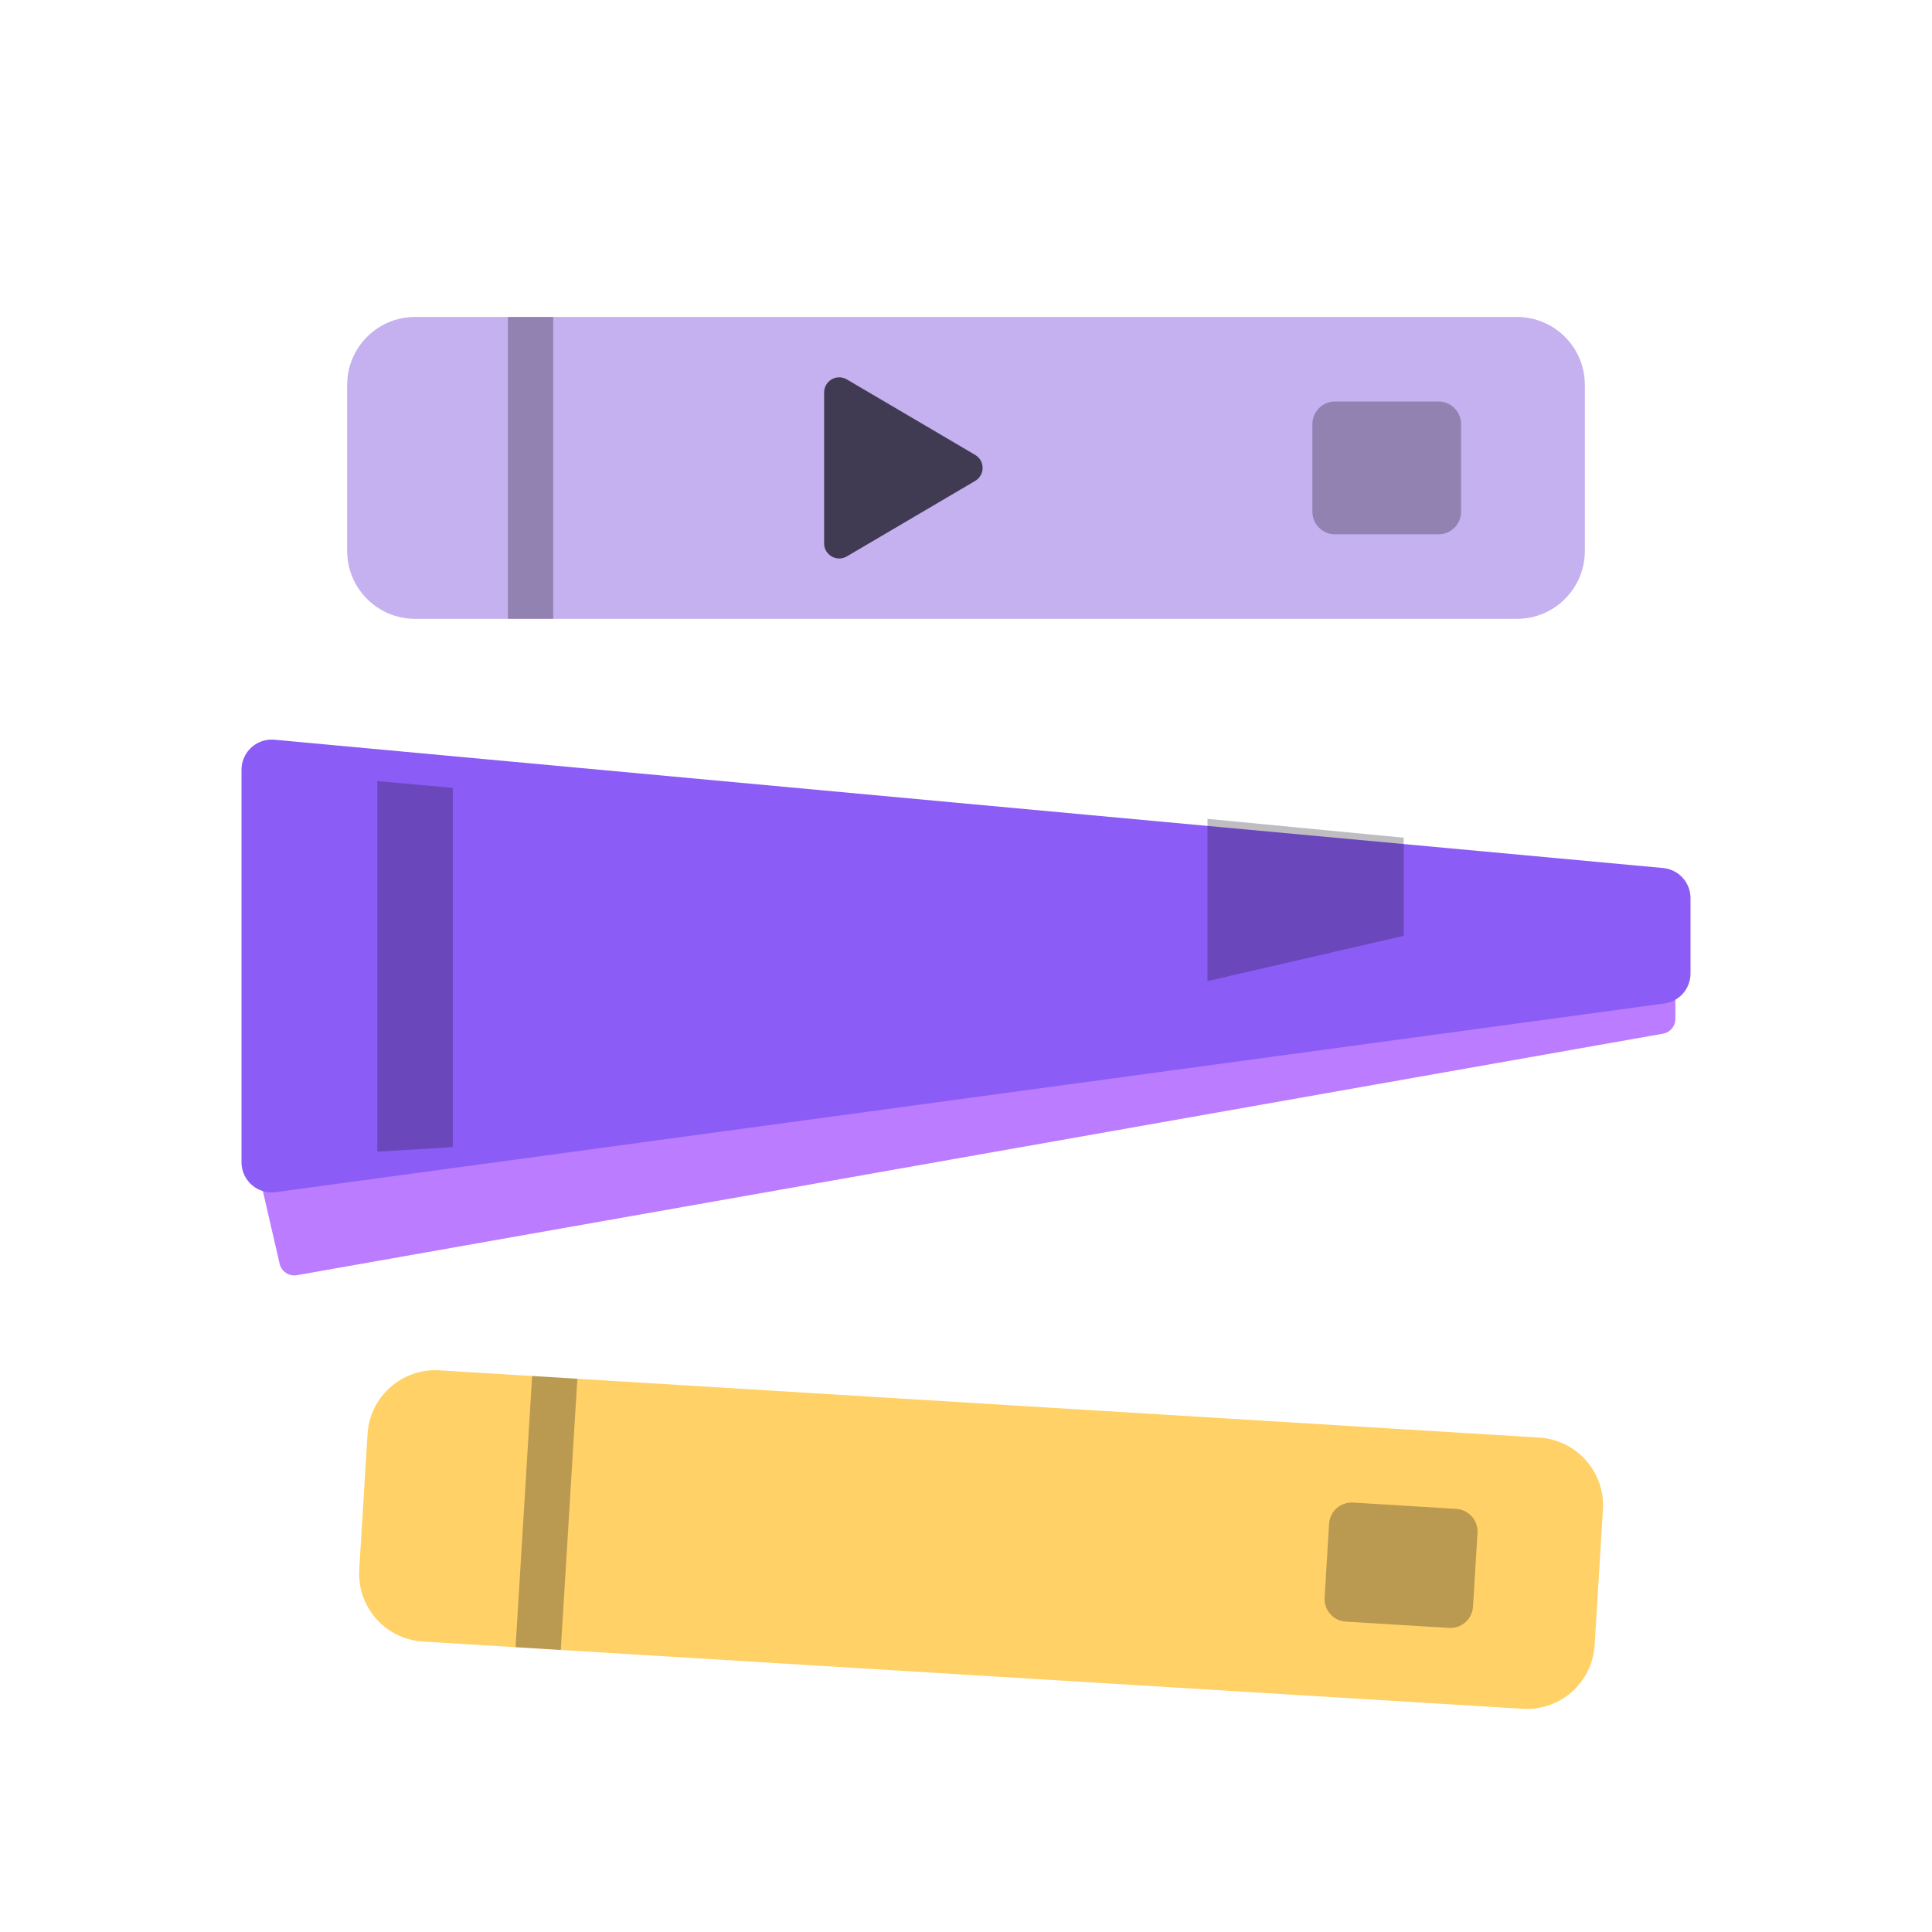
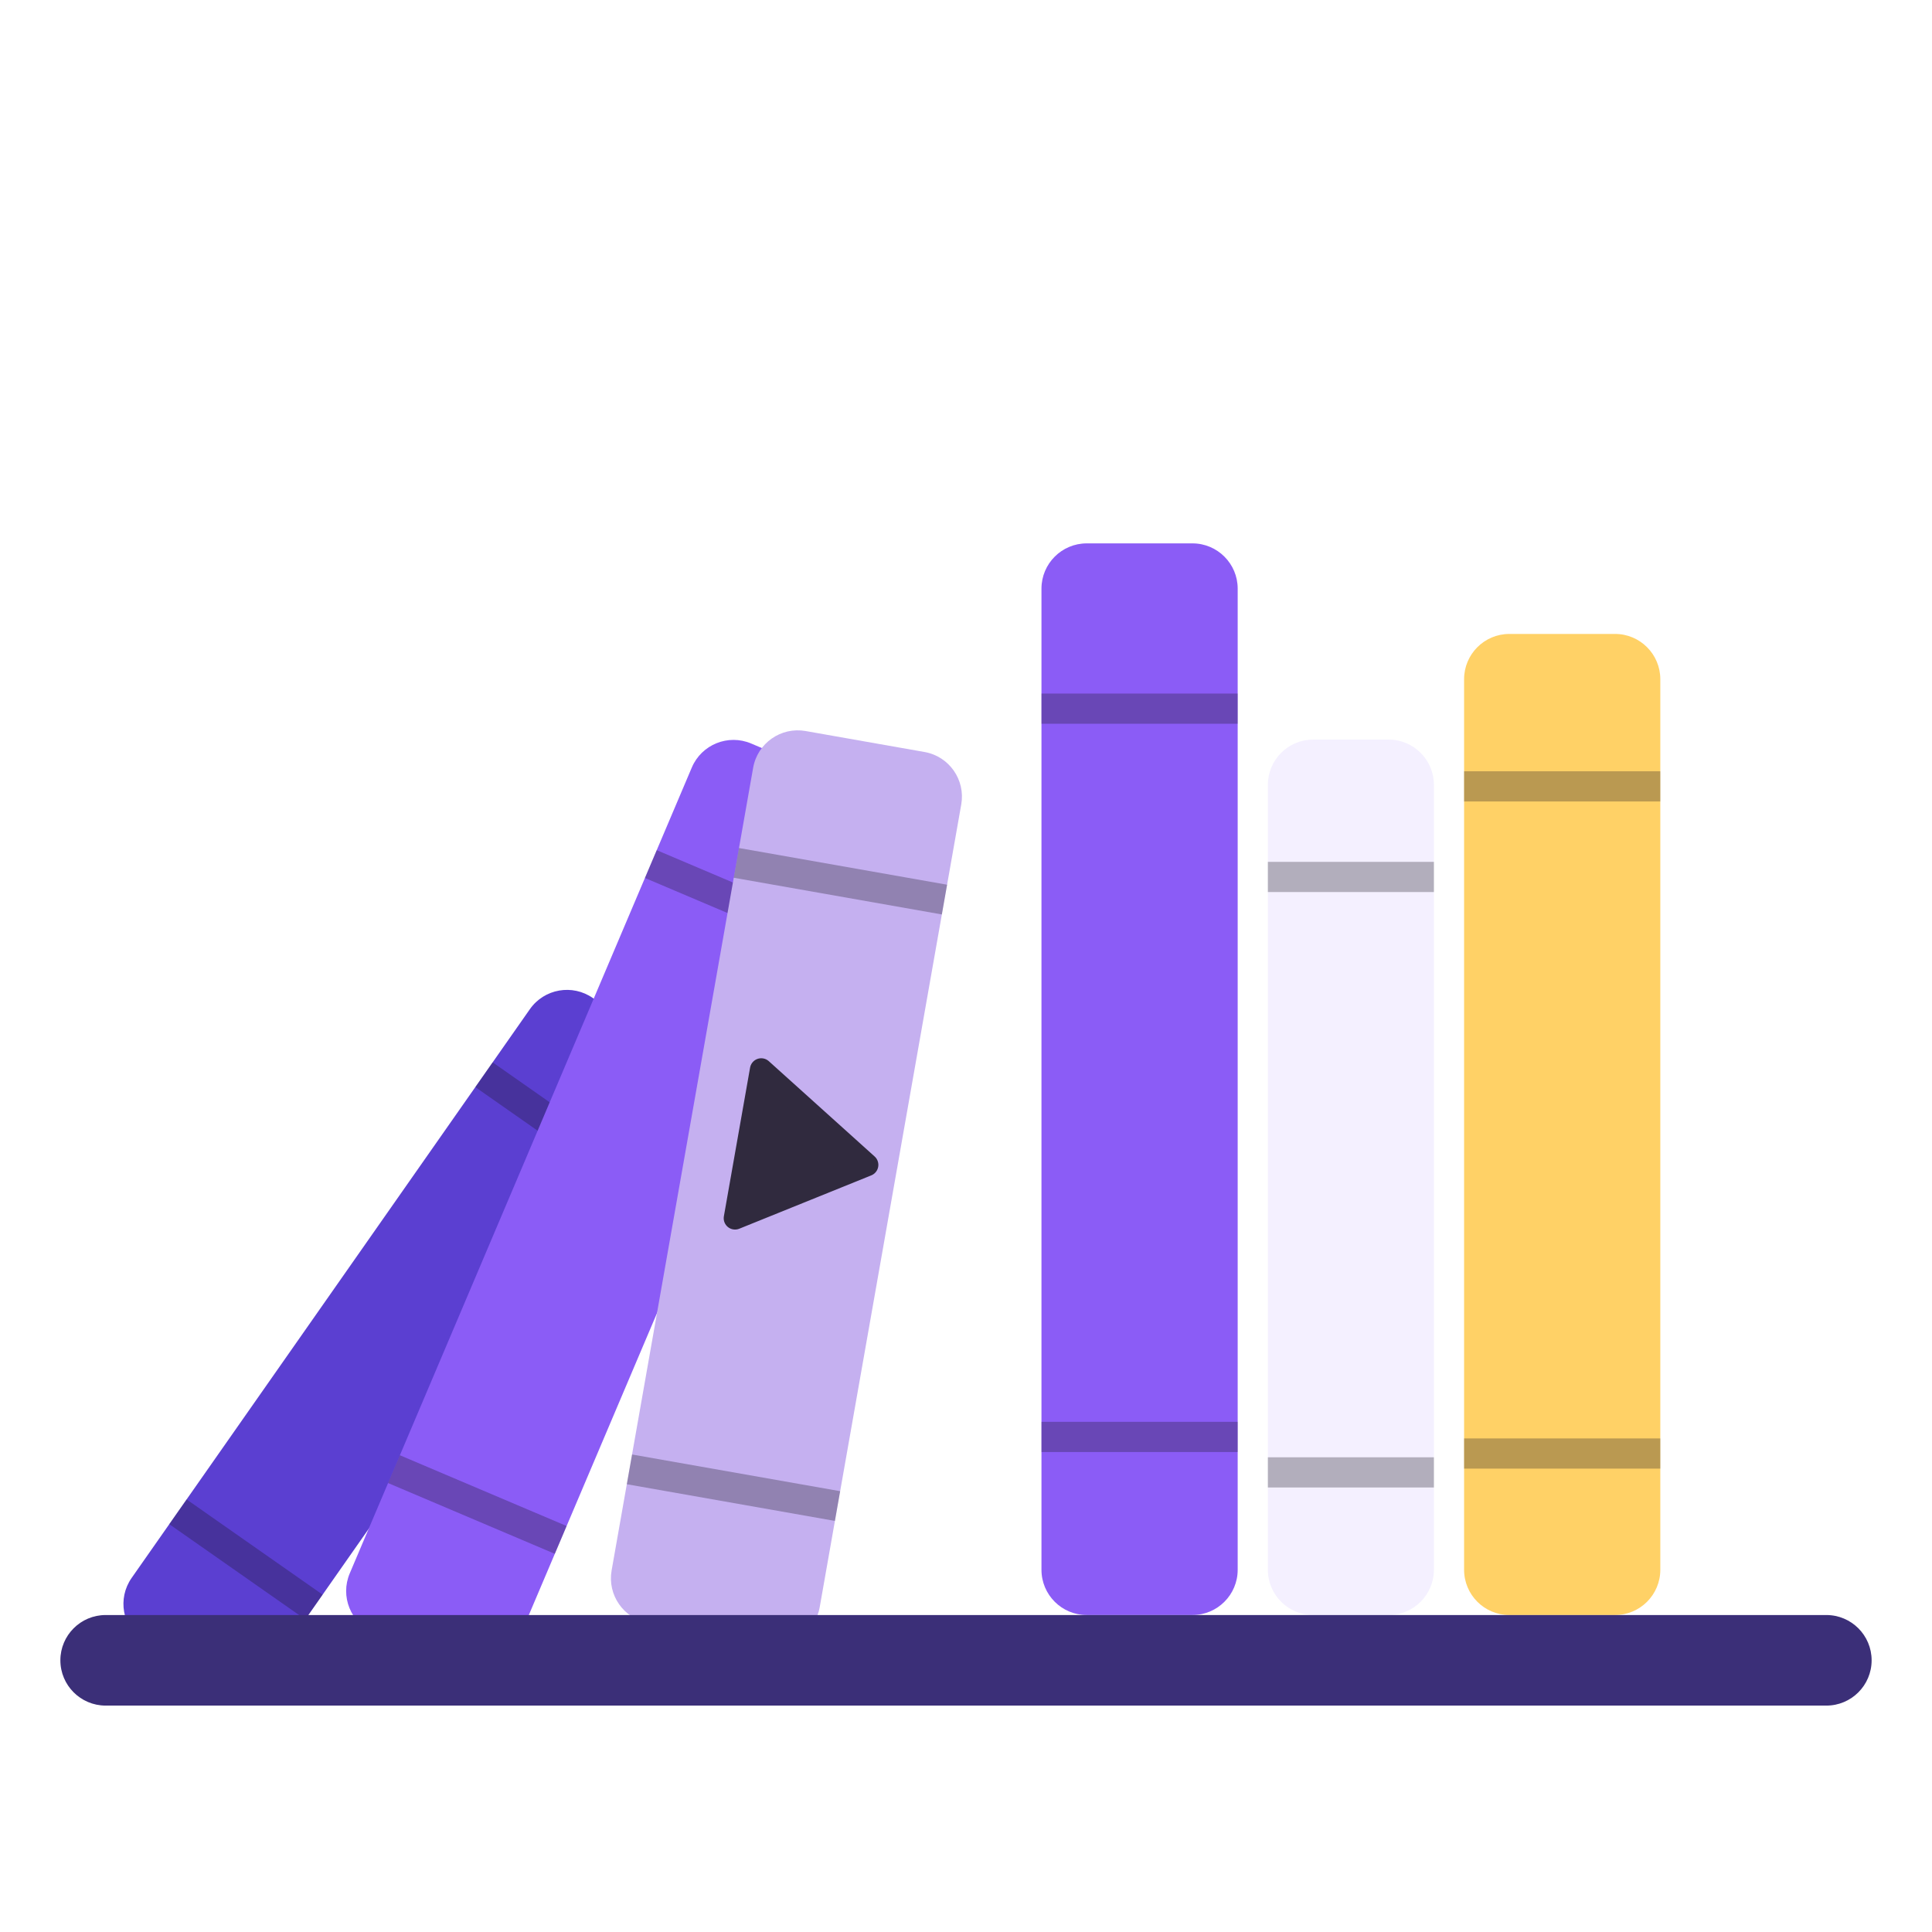
<svg xmlns="http://www.w3.org/2000/svg" viewBox="0 0 256 256" fill="none" role="img" aria-label="yandex-music">
-   <g transform="rotate(0 128 62)">
-     <rect x="46.0" y="42.0" width="164" height="40" rx="9" fill="#C5B0F0" />
-     <rect x="67.3" y="42.0" width="6" height="40" fill="#16131f" opacity=".30" />
-     <rect x="173.9" y="53.2" width="19.7" height="17.6" rx="3" fill="#16131f" opacity=".30" />
-     <polygon points="111.2,52.0 111.2,72.0 128.2,62.0" fill="#16131f" opacity=".75" stroke="#16131f" stroke-width="4" stroke-linejoin="round" />
+   <g transform="rotate(35 14 214)">
+     <rect x="14" y="110" width="22" height="104" rx="6" fill="#5b3fd1" />
+     <rect x="14" y="124.6" width="22" height="4" fill="#16131f" opacity=".30" />
+     <rect x="14" y="195.3" width="22" height="4" fill="#16131f" opacity=".30" />
  </g>
-   <polygon points="36,154 220,129 220,135 39,167" fill="#bb7cff" stroke="#bb7cff" stroke-width="4" stroke-linejoin="round" />
-   <polygon points="36,102 220,119 220,129 36,154" fill="#8b5cf6" stroke="#8b5cf6" stroke-width="8" stroke-linejoin="round" />
-   <polygon points="50,103.5 60,104.4 60,152 50,152.6" fill="#16131f" opacity=".28" />
-   <polygon points="160,108.5 186,111 186,124 160,130" fill="#16131f" opacity=".28" />
-   <g transform="rotate(3.5 130 204)">
-     <rect x="48.0" y="186.0" width="164" height="36" rx="9" fill="#FFD166" />
-     <rect x="69.3" y="186.0" width="6" height="36" fill="#16131f" opacity=".30" />
-     <rect x="175.9" y="196.1" width="19.7" height="15.8" rx="3" fill="#16131f" opacity=".30" />
+   <g transform="rotate(23 44 214)">
+     <rect x="44" y="86" width="24" height="128" rx="6" fill="#8b5cf6" />
+     <rect x="44" y="103.9" width="24" height="4" fill="#16131f" opacity=".30" />
+     <rect x="44" y="191.0" width="24" height="4" fill="#16131f" opacity=".30" />
  </g>
+   <g transform="rotate(10 80 214)">
+     <rect x="80" y="94" width="28" height="120" rx="6" fill="#C5B0F0" />
+     <rect x="80" y="110.8" width="28" height="4" fill="#16131f" opacity=".30" />
+     <rect x="80" y="192.4" width="28" height="4" fill="#16131f" opacity=".30" />
+     <polygon points="88.0,139.2 88.0,159.2 104.0,149.2" fill="#16131f" opacity=".85" stroke="#16131f" stroke-width="3" stroke-linejoin="round" />
+   </g>
+   <rect x="138" y="72" width="26" height="142" rx="6" fill="#8b5cf6" />
+   <rect x="138" y="91.9" width="26" height="4" fill="#16131f" opacity=".30" />
+   <rect x="138" y="188.4" width="26" height="4" fill="#16131f" opacity=".30" />
+   <rect x="168" y="98" width="22" height="116" rx="6" fill="#F4F0FF" />
+   <rect x="168" y="114.2" width="22" height="4" fill="#16131f" opacity=".30" />
+   <rect x="168" y="193.1" width="22" height="4" fill="#16131f" opacity=".30" />
+   <rect x="194" y="84" width="26" height="130" rx="6" fill="#FFD166" />
+   <rect x="194" y="102.2" width="26" height="4" fill="#16131f" opacity=".30" />
+   <rect x="194" y="190.6" width="26" height="4" fill="#16131f" opacity=".30" />
+   <rect x="8" y="214" width="240" height="12" rx="6" fill="#3b2f78" />
</svg>
